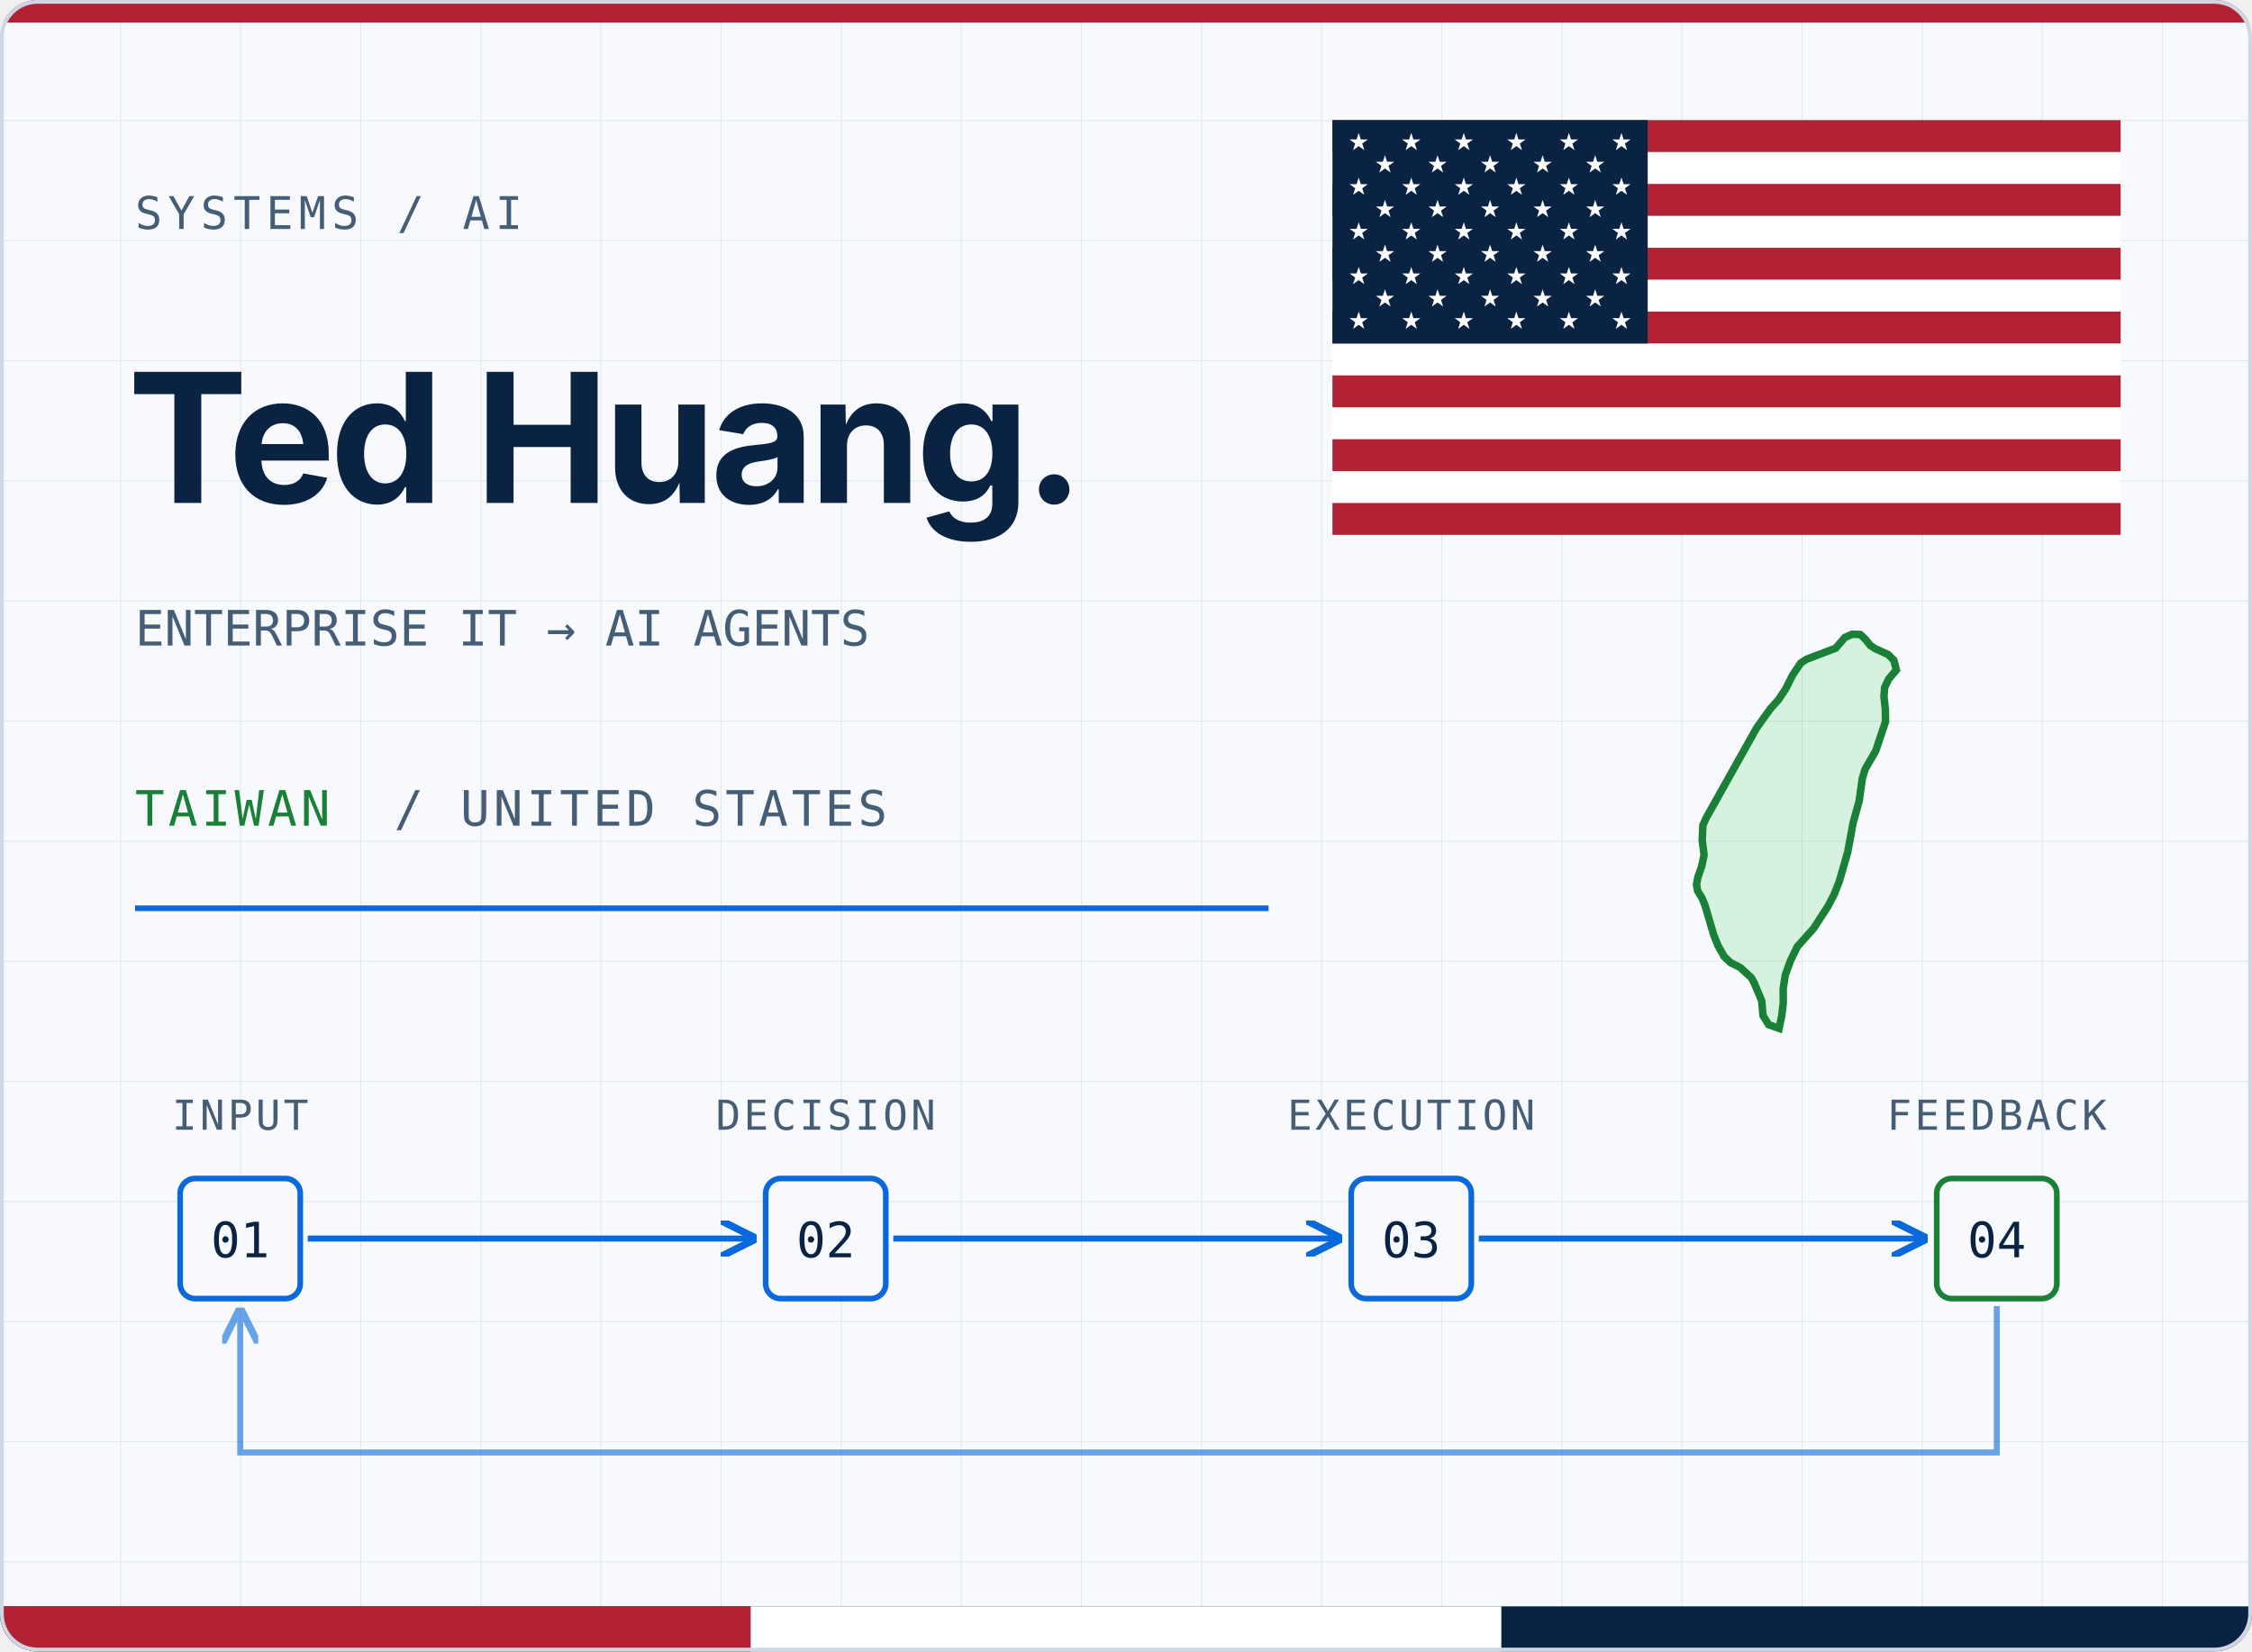
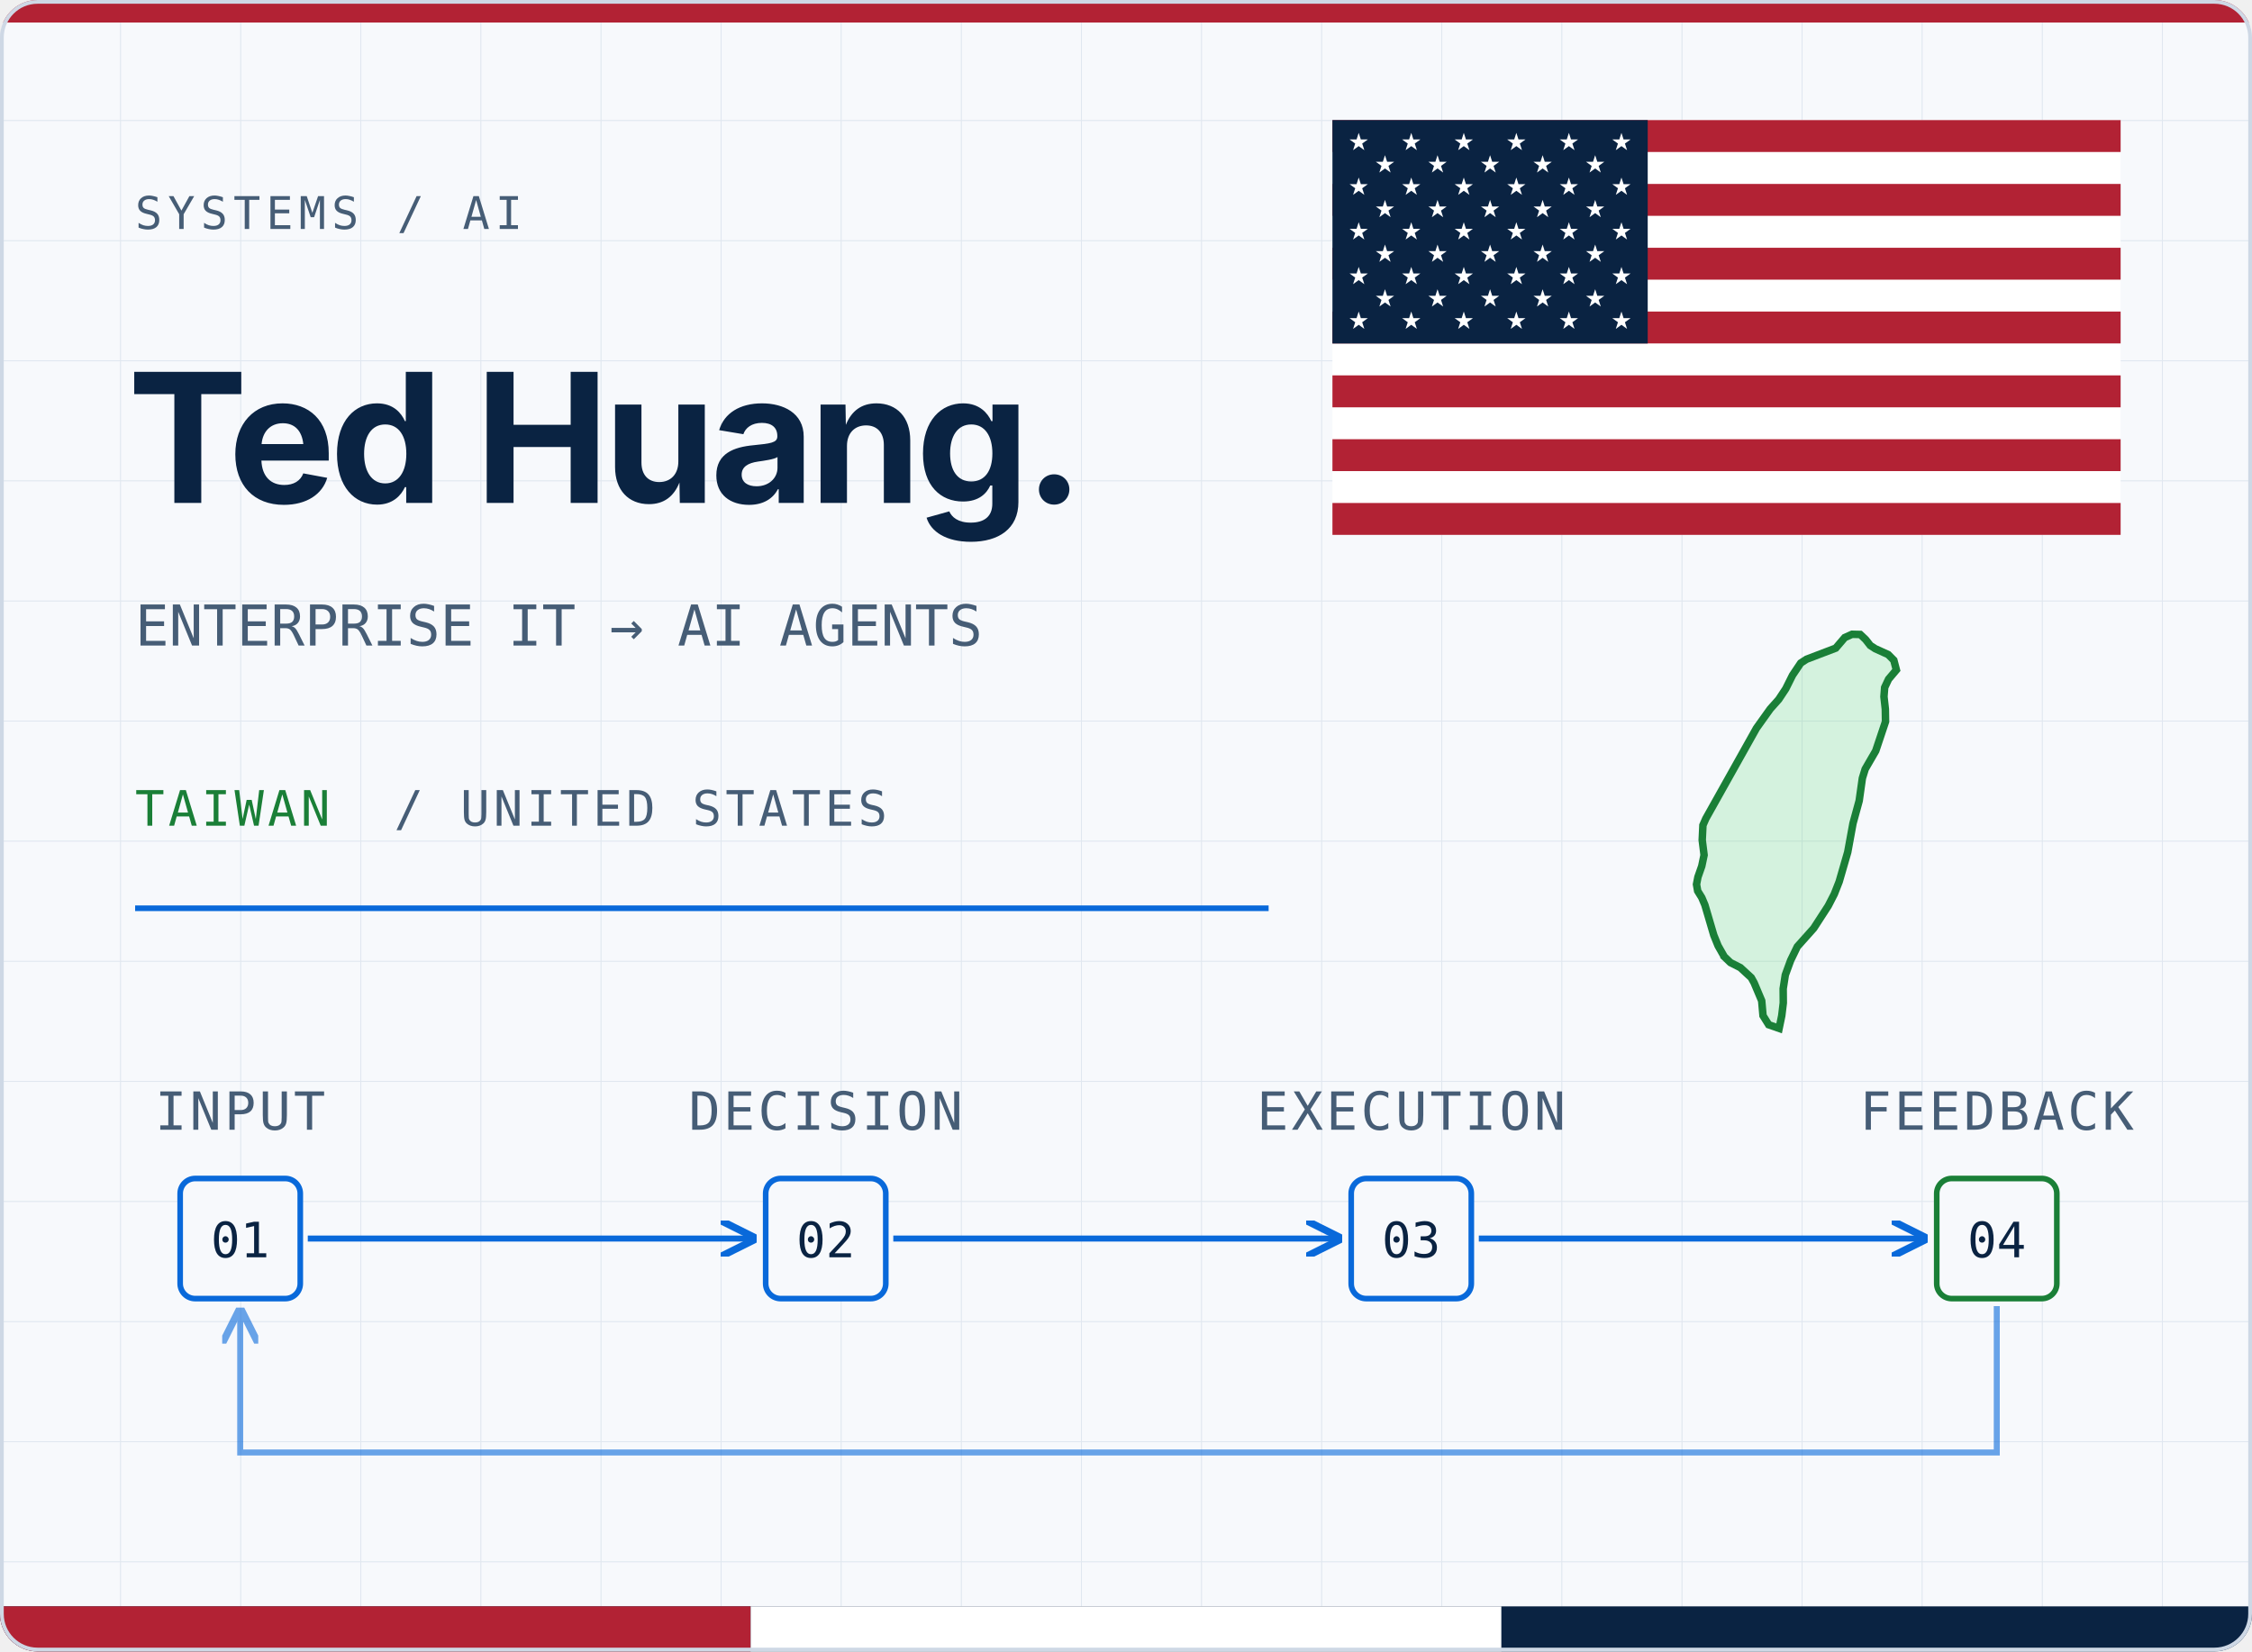
<svg xmlns="http://www.w3.org/2000/svg" width="600" height="440" viewBox="0 0 600 440" role="img" aria-labelledby="title desc">
  <defs>
    <pattern id="grid" width="32" height="32" patternUnits="userSpaceOnUse">
      <path d="M32 0H0V32" fill="none" stroke="#CED8E5" stroke-width="0.5" />
    </pattern>
    <clipPath id="frame">
      <rect width="600" height="440" rx="10" />
    </clipPath>
    <marker id="arrow" markerWidth="6" markerHeight="6" refX="5" refY="3" orient="auto">
      <path d="M0 0L6 3L0 6" fill="none" stroke="#0969DA" stroke-width="1.2" />
    </marker>
  </defs>
  <style>
 .packet { display: none; }
 @media (prefers-reduced-motion: no-preference) { .packet { display: inline; } }
</style>
  <g clip-path="url(#frame)">
    <rect width="600" height="440" fill="#F7F9FC" />
    <rect width="600" height="440" fill="url(#grid)" opacity="0.55" />
    <rect width="600" height="6" fill="#B22234" />
    <rect x="0" y="428" width="600" height="12" fill="#0A2342" />
    <rect x="0" y="428" width="200" height="12" fill="#B22234" />
    <rect x="200" y="428" width="200" height="12" fill="#FFFFFF" />
    <g aria-label="United States flag">
      <rect x="355" y="32" width="210" height="110.526" fill="#FFFFFF" />
      <rect x="355" y="32.00" width="210" height="8.50" fill="#B22234" />
      <rect x="355" y="49.00" width="210" height="8.50" fill="#B22234" />
      <rect x="355" y="66.01" width="210" height="8.50" fill="#B22234" />
      <rect x="355" y="83.01" width="210" height="8.50" fill="#B22234" />
      <rect x="355" y="100.02" width="210" height="8.50" fill="#B22234" />
      <rect x="355" y="117.02" width="210" height="8.50" fill="#B22234" />
      <rect x="355" y="134.02" width="210" height="8.50" fill="#B22234" />
      <rect x="355" y="32" width="84.0" height="59.514" fill="#0A2342" />
      <polygon points="362.00,35.40 362.57,37.16 364.43,37.16 362.93,38.25 363.50,40.01 362.00,38.93 360.50,40.01 361.07,38.25 359.57,37.16 361.43,37.16" fill="#FFFFFF" />
      <polygon points="376.00,35.40 376.57,37.16 378.43,37.16 376.93,38.25 377.50,40.01 376.00,38.93 374.50,40.01 375.07,38.25 373.57,37.16 375.43,37.16" fill="#FFFFFF" />
      <polygon points="390.00,35.40 390.57,37.16 392.43,37.16 390.93,38.25 391.50,40.01 390.00,38.93 388.50,40.01 389.07,38.25 387.57,37.16 389.43,37.16" fill="#FFFFFF" />
      <polygon points="404.00,35.40 404.57,37.16 406.43,37.16 404.93,38.25 405.50,40.01 404.00,38.93 402.50,40.01 403.07,38.25 401.57,37.16 403.43,37.16" fill="#FFFFFF" />
      <polygon points="418.00,35.40 418.57,37.16 420.43,37.16 418.93,38.25 419.50,40.01 418.00,38.93 416.50,40.01 417.07,38.25 415.57,37.16 417.43,37.16" fill="#FFFFFF" />
      <polygon points="432.00,35.40 432.57,37.16 434.43,37.16 432.93,38.25 433.50,40.01 432.00,38.93 430.50,40.01 431.07,38.25 429.57,37.16 431.43,37.16" fill="#FFFFFF" />
      <polygon points="369.00,41.35 369.57,43.11 371.43,43.11 369.93,44.20 370.50,45.97 369.00,44.88 367.50,45.97 368.07,44.20 366.57,43.11 368.43,43.11" fill="#FFFFFF" />
      <polygon points="383.00,41.35 383.57,43.11 385.43,43.11 383.93,44.20 384.50,45.97 383.00,44.88 381.50,45.97 382.07,44.20 380.57,43.11 382.43,43.11" fill="#FFFFFF" />
      <polygon points="397.00,41.35 397.57,43.11 399.43,43.11 397.93,44.20 398.50,45.97 397.00,44.88 395.50,45.97 396.07,44.20 394.57,43.11 396.43,43.11" fill="#FFFFFF" />
      <polygon points="411.00,41.35 411.57,43.11 413.43,43.11 411.93,44.20 412.50,45.97 411.00,44.88 409.50,45.97 410.07,44.20 408.57,43.11 410.43,43.11" fill="#FFFFFF" />
      <polygon points="425.00,41.35 425.57,43.11 427.43,43.11 425.93,44.20 426.50,45.97 425.00,44.88 423.50,45.97 424.07,44.20 422.57,43.11 424.43,43.11" fill="#FFFFFF" />
      <polygon points="362.00,47.30 362.57,49.07 364.43,49.07 362.93,50.16 363.50,51.92 362.00,50.83 360.50,51.92 361.07,50.16 359.57,49.07 361.43,49.07" fill="#FFFFFF" />
      <polygon points="376.00,47.30 376.57,49.07 378.43,49.07 376.93,50.16 377.50,51.92 376.00,50.83 374.50,51.92 375.07,50.16 373.57,49.07 375.43,49.07" fill="#FFFFFF" />
      <polygon points="390.00,47.30 390.57,49.07 392.43,49.07 390.93,50.16 391.50,51.92 390.00,50.83 388.50,51.92 389.07,50.16 387.57,49.07 389.43,49.07" fill="#FFFFFF" />
      <polygon points="404.00,47.30 404.57,49.07 406.43,49.07 404.93,50.16 405.50,51.92 404.00,50.83 402.50,51.92 403.07,50.16 401.57,49.07 403.43,49.07" fill="#FFFFFF" />
      <polygon points="418.00,47.30 418.57,49.07 420.43,49.07 418.93,50.16 419.50,51.92 418.00,50.83 416.50,51.92 417.07,50.16 415.57,49.07 417.43,49.07" fill="#FFFFFF" />
      <polygon points="432.00,47.30 432.57,49.07 434.43,49.07 432.93,50.16 433.50,51.92 432.00,50.83 430.50,51.92 431.07,50.16 429.57,49.07 431.43,49.07" fill="#FFFFFF" />
      <polygon points="369.00,53.26 369.57,55.02 371.43,55.02 369.93,56.11 370.50,57.87 369.00,56.78 367.50,57.87 368.07,56.11 366.57,55.02 368.43,55.02" fill="#FFFFFF" />
      <polygon points="383.00,53.26 383.57,55.02 385.43,55.02 383.93,56.11 384.50,57.87 383.00,56.78 381.50,57.87 382.07,56.11 380.57,55.02 382.43,55.02" fill="#FFFFFF" />
      <polygon points="397.00,53.26 397.57,55.02 399.43,55.02 397.93,56.11 398.50,57.87 397.00,56.78 395.50,57.87 396.07,56.11 394.57,55.02 396.43,55.02" fill="#FFFFFF" />
      <polygon points="411.00,53.26 411.57,55.02 413.43,55.02 411.93,56.11 412.50,57.87 411.00,56.78 409.50,57.87 410.07,56.11 408.57,55.02 410.43,55.02" fill="#FFFFFF" />
      <polygon points="425.00,53.26 425.57,55.02 427.43,55.02 425.93,56.11 426.50,57.87 425.00,56.78 423.50,57.87 424.07,56.11 422.57,55.02 424.43,55.02" fill="#FFFFFF" />
      <polygon points="362.00,59.21 362.57,60.97 364.43,60.97 362.93,62.06 363.50,63.82 362.00,62.73 360.50,63.82 361.07,62.06 359.57,60.97 361.43,60.97" fill="#FFFFFF" />
      <polygon points="376.00,59.21 376.57,60.97 378.43,60.97 376.93,62.06 377.50,63.82 376.00,62.73 374.50,63.82 375.07,62.06 373.57,60.97 375.43,60.97" fill="#FFFFFF" />
      <polygon points="390.00,59.21 390.57,60.97 392.43,60.97 390.93,62.06 391.50,63.82 390.00,62.73 388.50,63.82 389.07,62.06 387.57,60.97 389.43,60.97" fill="#FFFFFF" />
      <polygon points="404.00,59.21 404.57,60.97 406.43,60.97 404.93,62.06 405.50,63.82 404.00,62.73 402.50,63.82 403.07,62.06 401.57,60.97 403.43,60.97" fill="#FFFFFF" />
      <polygon points="418.00,59.21 418.57,60.97 420.43,60.97 418.93,62.06 419.50,63.82 418.00,62.73 416.50,63.82 417.07,62.06 415.57,60.97 417.43,60.97" fill="#FFFFFF" />
      <polygon points="432.00,59.21 432.57,60.97 434.43,60.97 432.93,62.06 433.50,63.82 432.00,62.73 430.50,63.82 431.07,62.06 429.57,60.97 431.43,60.97" fill="#FFFFFF" />
      <polygon points="369.00,65.16 369.57,66.92 371.43,66.92 369.93,68.01 370.50,69.77 369.00,68.68 367.50,69.77 368.07,68.01 366.57,66.92 368.43,66.92" fill="#FFFFFF" />
      <polygon points="383.00,65.16 383.57,66.92 385.43,66.92 383.93,68.01 384.50,69.77 383.00,68.68 381.50,69.77 382.07,68.01 380.57,66.92 382.43,66.92" fill="#FFFFFF" />
      <polygon points="397.00,65.16 397.57,66.92 399.43,66.92 397.93,68.01 398.50,69.77 397.00,68.68 395.50,69.77 396.07,68.01 394.57,66.92 396.43,66.92" fill="#FFFFFF" />
      <polygon points="411.00,65.16 411.57,66.92 413.43,66.92 411.93,68.01 412.50,69.77 411.00,68.68 409.50,69.77 410.07,68.01 408.57,66.92 410.43,66.92" fill="#FFFFFF" />
      <polygon points="425.00,65.16 425.57,66.92 427.43,66.92 425.93,68.01 426.50,69.77 425.00,68.68 423.50,69.77 424.07,68.01 422.57,66.92 424.43,66.92" fill="#FFFFFF" />
      <polygon points="362.00,71.11 362.57,72.87 364.43,72.87 362.93,73.96 363.50,75.72 362.00,74.63 360.50,75.72 361.07,73.96 359.57,72.87 361.43,72.87" fill="#FFFFFF" />
      <polygon points="376.00,71.11 376.57,72.87 378.43,72.87 376.93,73.96 377.50,75.72 376.00,74.63 374.50,75.72 375.07,73.96 373.57,72.87 375.43,72.87" fill="#FFFFFF" />
      <polygon points="390.00,71.11 390.57,72.87 392.43,72.87 390.93,73.96 391.50,75.72 390.00,74.63 388.50,75.72 389.07,73.96 387.57,72.87 389.43,72.87" fill="#FFFFFF" />
      <polygon points="404.00,71.11 404.57,72.87 406.43,72.87 404.93,73.96 405.50,75.72 404.00,74.63 402.50,75.72 403.07,73.96 401.57,72.87 403.43,72.87" fill="#FFFFFF" />
      <polygon points="418.00,71.11 418.57,72.87 420.43,72.87 418.93,73.96 419.50,75.72 418.00,74.63 416.50,75.72 417.07,73.96 415.57,72.87 417.43,72.87" fill="#FFFFFF" />
      <polygon points="432.00,71.11 432.57,72.87 434.43,72.87 432.93,73.96 433.50,75.72 432.00,74.63 430.50,75.72 431.07,73.96 429.57,72.87 431.43,72.87" fill="#FFFFFF" />
      <polygon points="369.00,77.06 369.57,78.82 371.43,78.82 369.93,79.91 370.50,81.67 369.00,80.59 367.50,81.67 368.07,79.91 366.57,78.82 368.43,78.82" fill="#FFFFFF" />
      <polygon points="383.00,77.06 383.57,78.82 385.43,78.82 383.93,79.91 384.50,81.67 383.00,80.59 381.50,81.67 382.07,79.91 380.57,78.82 382.43,78.82" fill="#FFFFFF" />
      <polygon points="397.00,77.06 397.57,78.82 399.43,78.82 397.93,79.91 398.50,81.67 397.00,80.59 395.50,81.67 396.07,79.91 394.57,78.82 396.43,78.82" fill="#FFFFFF" />
      <polygon points="411.00,77.06 411.57,78.82 413.43,78.82 411.93,79.91 412.50,81.67 411.00,80.59 409.50,81.67 410.07,79.91 408.57,78.82 410.43,78.82" fill="#FFFFFF" />
      <polygon points="425.00,77.06 425.57,78.82 427.43,78.82 425.93,79.91 426.50,81.67 425.00,80.59 423.50,81.67 424.07,79.91 422.57,78.82 424.43,78.82" fill="#FFFFFF" />
      <polygon points="362.00,83.01 362.57,84.77 364.43,84.77 362.93,85.86 363.50,87.63 362.00,86.54 360.50,87.63 361.07,85.86 359.57,84.77 361.43,84.77" fill="#FFFFFF" />
      <polygon points="376.00,83.01 376.57,84.77 378.43,84.77 376.93,85.86 377.50,87.63 376.00,86.54 374.50,87.63 375.07,85.86 373.57,84.77 375.43,84.77" fill="#FFFFFF" />
      <polygon points="390.00,83.01 390.57,84.77 392.43,84.77 390.93,85.86 391.50,87.63 390.00,86.54 388.50,87.63 389.07,85.86 387.57,84.77 389.43,84.77" fill="#FFFFFF" />
      <polygon points="404.00,83.01 404.57,84.77 406.43,84.77 404.93,85.86 405.50,87.63 404.00,86.54 402.50,87.63 403.07,85.86 401.57,84.77 403.43,84.77" fill="#FFFFFF" />
      <polygon points="418.00,83.01 418.57,84.77 420.43,84.77 418.93,85.86 419.50,87.63 418.00,86.54 416.50,87.63 417.07,85.86 415.57,84.77 417.43,84.77" fill="#FFFFFF" />
      <polygon points="432.00,83.01 432.57,84.77 434.43,84.77 432.93,85.86 433.50,87.63 432.00,86.54 430.50,87.63 431.07,85.86 429.57,84.77 431.43,84.77" fill="#FFFFFF" />
    </g>
    <text x="36" y="61" fill="#465D76" font-family="monospace" font-size="12" letter-spacing="1.5">SYSTEMS / AI</text>
    <text x="34" y="134" fill="#0A2342" font-family="Inter, Arial, sans-serif" font-size="48" font-weight="700" letter-spacing="-1.5">Ted Huang.</text>
-     <text x="36" y="172" fill="#465D76" font-family="monospace" font-size="13">ENTERPRISE IT → AI AGENTS</text>
+     <text x="36" y="172" fill="#465D76" font-family="monospace" font-size="15">ENTERPRISE IT → AI AGENTS</text>
    <path d="M478.86,252.22L477.08,255.89L475.66,259.77L475.09,263.44L475.12,267.22L474.71,270.63L474.01,274.00L471.23,273.03L469.72,270.61L469.37,266.65L467.35,261.86L466.59,260.49L463.68,257.81L461.04,256.47L458.99,254.50L459.26,254.66L457.75,252.00L456.60,249.16L454.23,241.11L453.41,239.17L452.31,237.39L452.00,235.63L452.38,233.68L453.40,230.77L454.02,227.82L453.52,223.83L453.71,219.87L454.48,218.11L467.98,194.01L471.65,188.88L473.90,186.36L475.78,183.52L477.57,179.93L479.77,176.65L481.34,175.64L489.09,172.69L491.50,169.87L493.44,169.00L495.63,169.05L497.05,170.39L498.31,171.99L499.64,172.85L503.07,174.40L504.57,175.91L505.25,178.50L503.17,180.96L502.13,183.17L501.94,185.62L502.31,188.93L502.36,192.26L499.75,200.06L496.94,204.92L496.19,207.35L495.34,213.36L493.69,219.39L492.29,227.04L490.01,234.92L488.71,238.22L487.09,241.37L483.23,247.33L478.86,252.22Z" fill="#39D353" fill-opacity="0.18" stroke="#1A7F37" stroke-width="2" />
    <text x="36" y="220" fill="#1A7F37" font-family="monospace" font-size="13" letter-spacing="1">TAIWAN</text>
    <text x="105" y="220" fill="#465D76" font-family="monospace" font-size="13" letter-spacing="1">/ UNITED STATES</text>
    <path d="M36 242H338" stroke="#0969DA" stroke-width="1.5" />
    <g fill="none" stroke="#0969DA" stroke-width="1.6">
      <path d="M82 330H200" marker-end="url(#arrow)" />
      <path d="M238 330H356" marker-end="url(#arrow)" />
      <path d="M394 330H512" marker-end="url(#arrow)" />
      <path d="M532 348V387H64V350" marker-end="url(#arrow)" opacity="0.6" />
    </g>
    <rect x="48" y="314" width="32" height="32" rx="4" fill="#F7F9FC" stroke="#0969DA" stroke-width="1.5" />
    <text x="64" y="335" text-anchor="middle" fill="#0A2342" font-family="monospace" font-size="13">01</text>
-     <text x="64" y="301" text-anchor="middle" fill="#465D76" font-family="monospace" font-size="11" letter-spacing="0.8">INPUT</text>
+     <text x="64" y="301" text-anchor="middle" fill="#465D76" font-family="monospace" font-size="14" letter-spacing="0.8">INPUT</text>
    <rect x="204" y="314" width="32" height="32" rx="4" fill="#F7F9FC" stroke="#0969DA" stroke-width="1.5" />
    <text x="220" y="335" text-anchor="middle" fill="#0A2342" font-family="monospace" font-size="13">02</text>
-     <text x="220" y="301" text-anchor="middle" fill="#465D76" font-family="monospace" font-size="11" letter-spacing="0.8">DECISION</text>
+     <text x="220" y="301" text-anchor="middle" fill="#465D76" font-family="monospace" font-size="14" letter-spacing="0.8">DECISION</text>
    <rect x="360" y="314" width="32" height="32" rx="4" fill="#F7F9FC" stroke="#0969DA" stroke-width="1.5" />
    <text x="376" y="335" text-anchor="middle" fill="#0A2342" font-family="monospace" font-size="13">03</text>
-     <text x="376" y="301" text-anchor="middle" fill="#465D76" font-family="monospace" font-size="11" letter-spacing="0.8">EXECUTION</text>
+     <text x="376" y="301" text-anchor="middle" fill="#465D76" font-family="monospace" font-size="14" letter-spacing="0.8">EXECUTION</text>
    <rect x="516" y="314" width="32" height="32" rx="4" fill="#F7F9FC" stroke="#1A7F37" stroke-width="1.5" />
    <text x="532" y="335" text-anchor="middle" fill="#0A2342" font-family="monospace" font-size="13">04</text>
-     <text x="532" y="301" text-anchor="middle" fill="#465D76" font-family="monospace" font-size="11" letter-spacing="0.8">FEEDBACK</text>
+     <text x="532" y="301" text-anchor="middle" fill="#465D76" font-family="monospace" font-size="14" letter-spacing="0.8">FEEDBACK</text>
    <circle class="packet" cx="0" cy="0" r="4" fill="#1A7F37" stroke="#F7F9FC" stroke-width="1.5" opacity="0">
      <animate attributeName="opacity" values="0;1;1;0" keyTimes="0;0.02;0.98;1" dur="16s" repeatCount="indefinite" />
      <animateMotion dur="16s" repeatCount="indefinite" path="M64 330H532V387H64Z" calcMode="linear" keyPoints="0;0;0.149;0.149;0.297;0.297;0.446;0.446;1;1" keyTimes="0;0.08;0.22;0.30;0.44;0.52;0.66;0.74;0.94;1" />
    </circle>
  </g>
  <rect x="0.5" y="0.5" width="599" height="439" rx="9.5" fill="none" stroke="#CED8E5" />
</svg>
